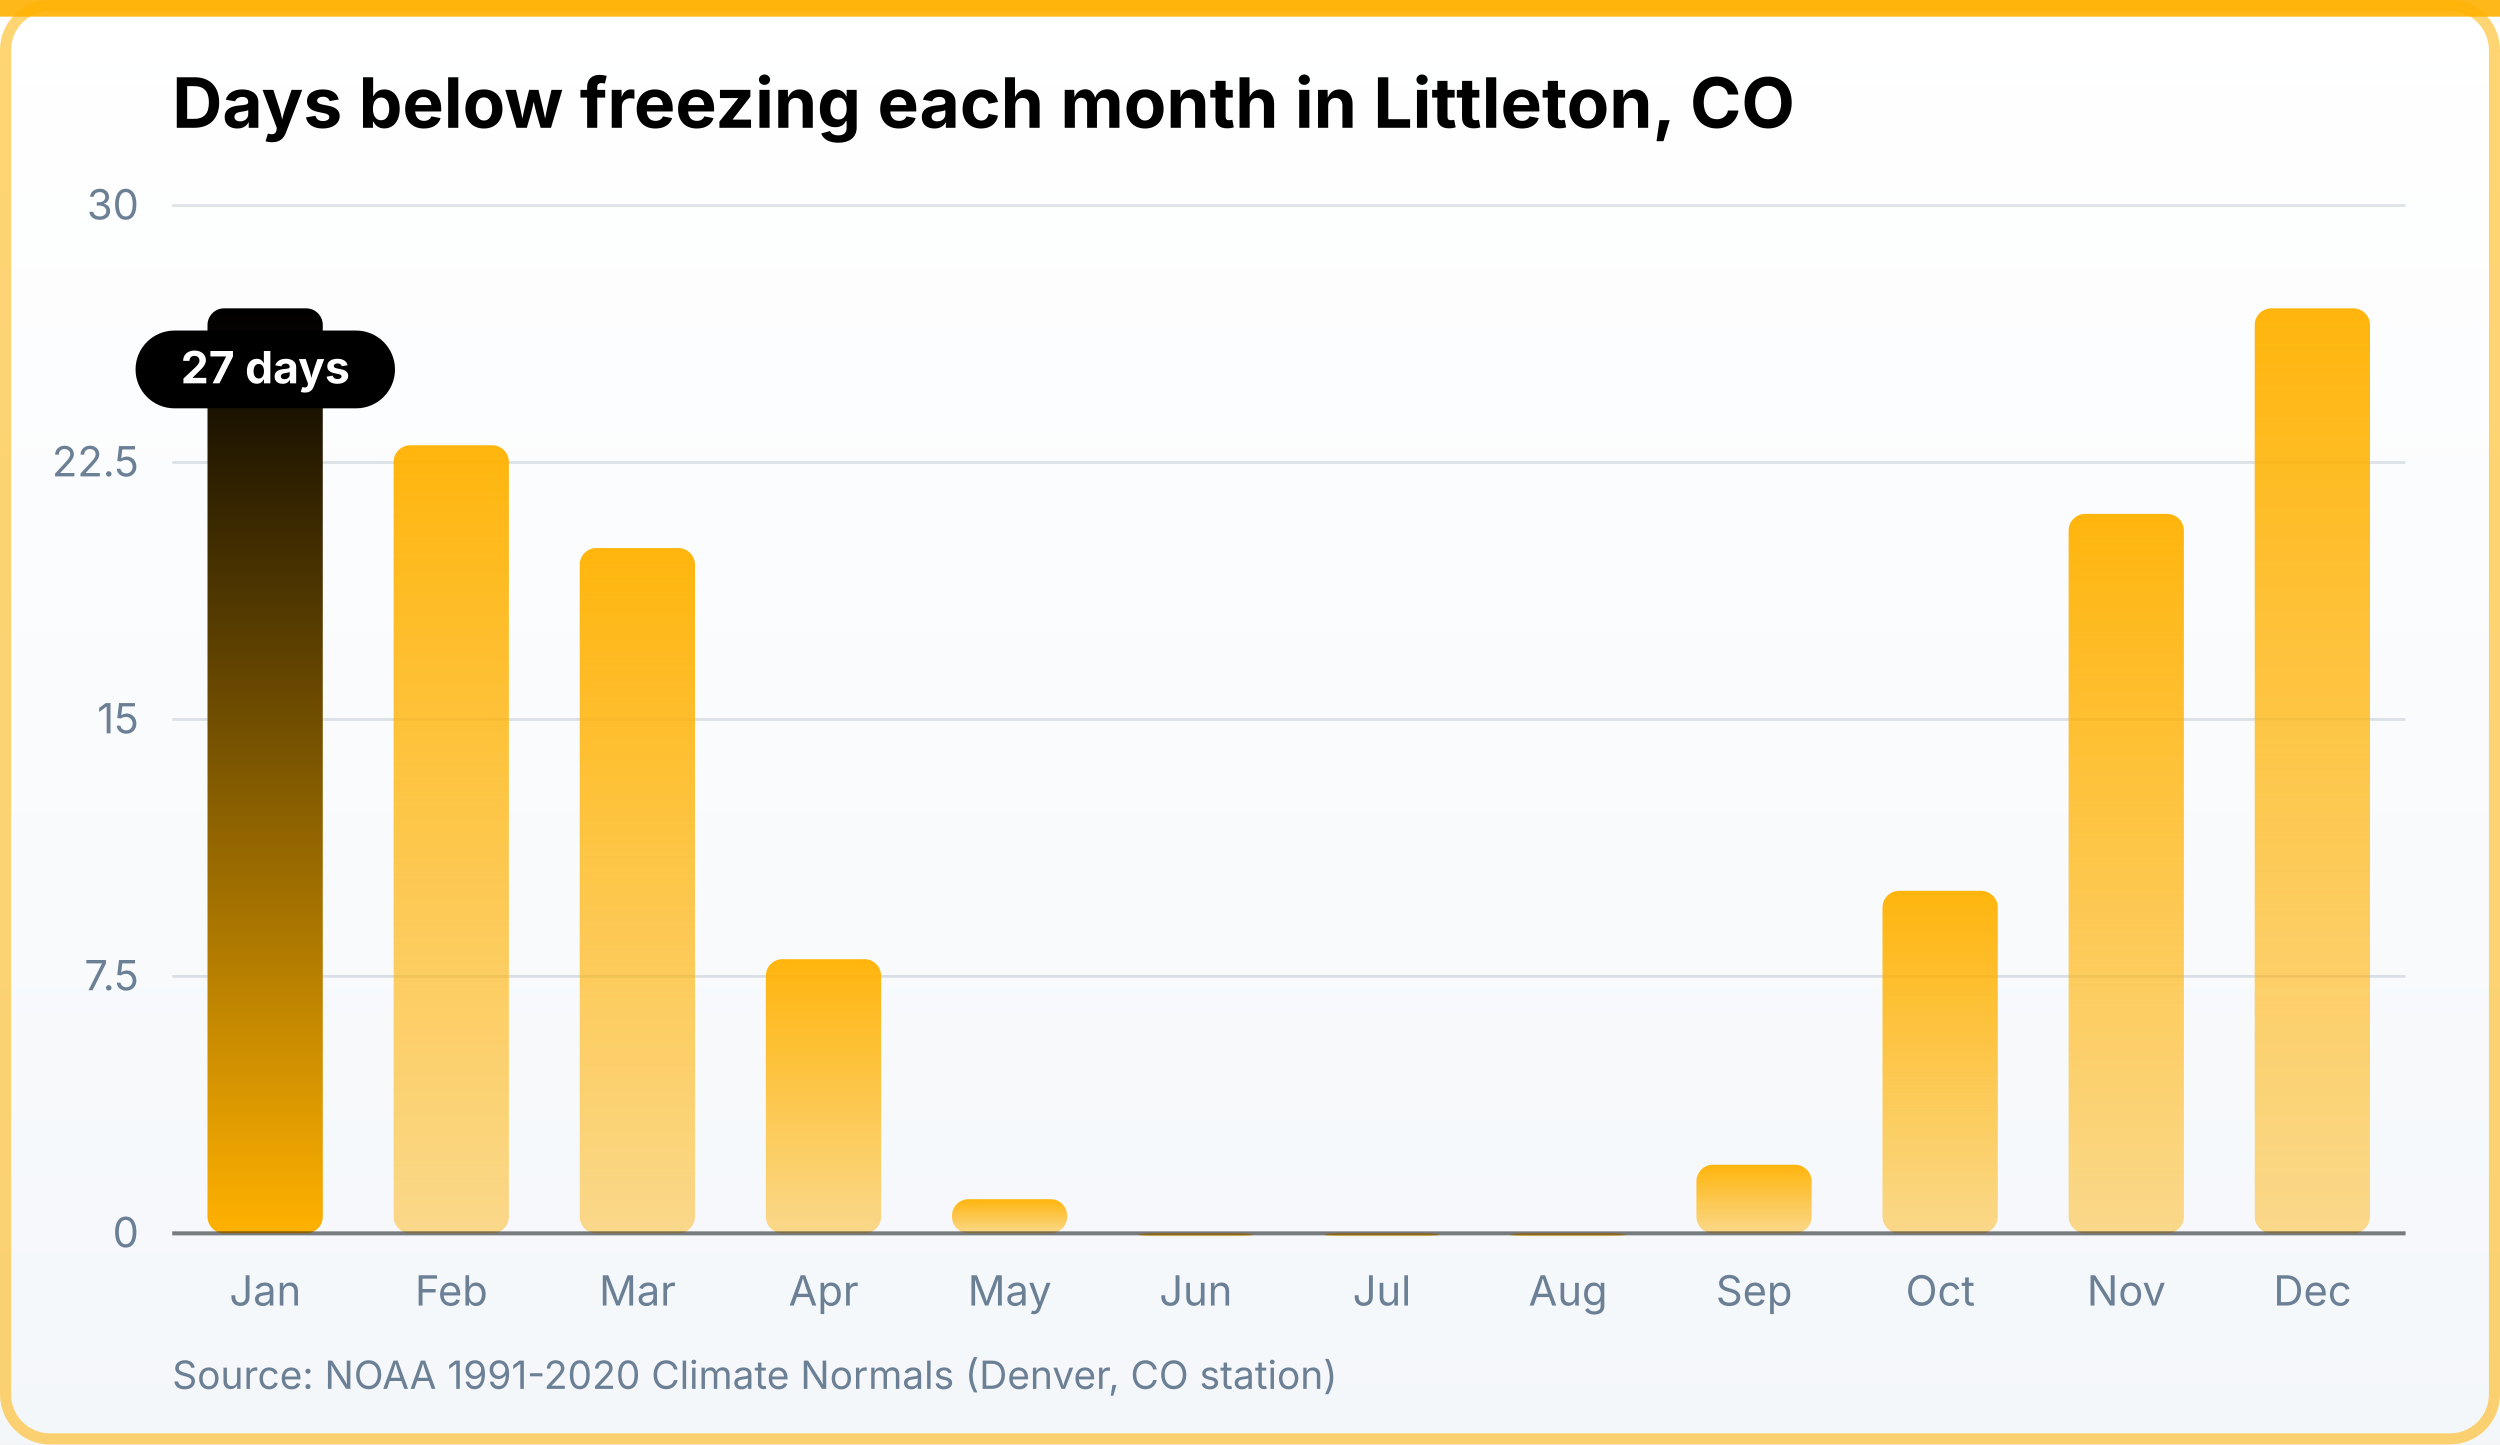
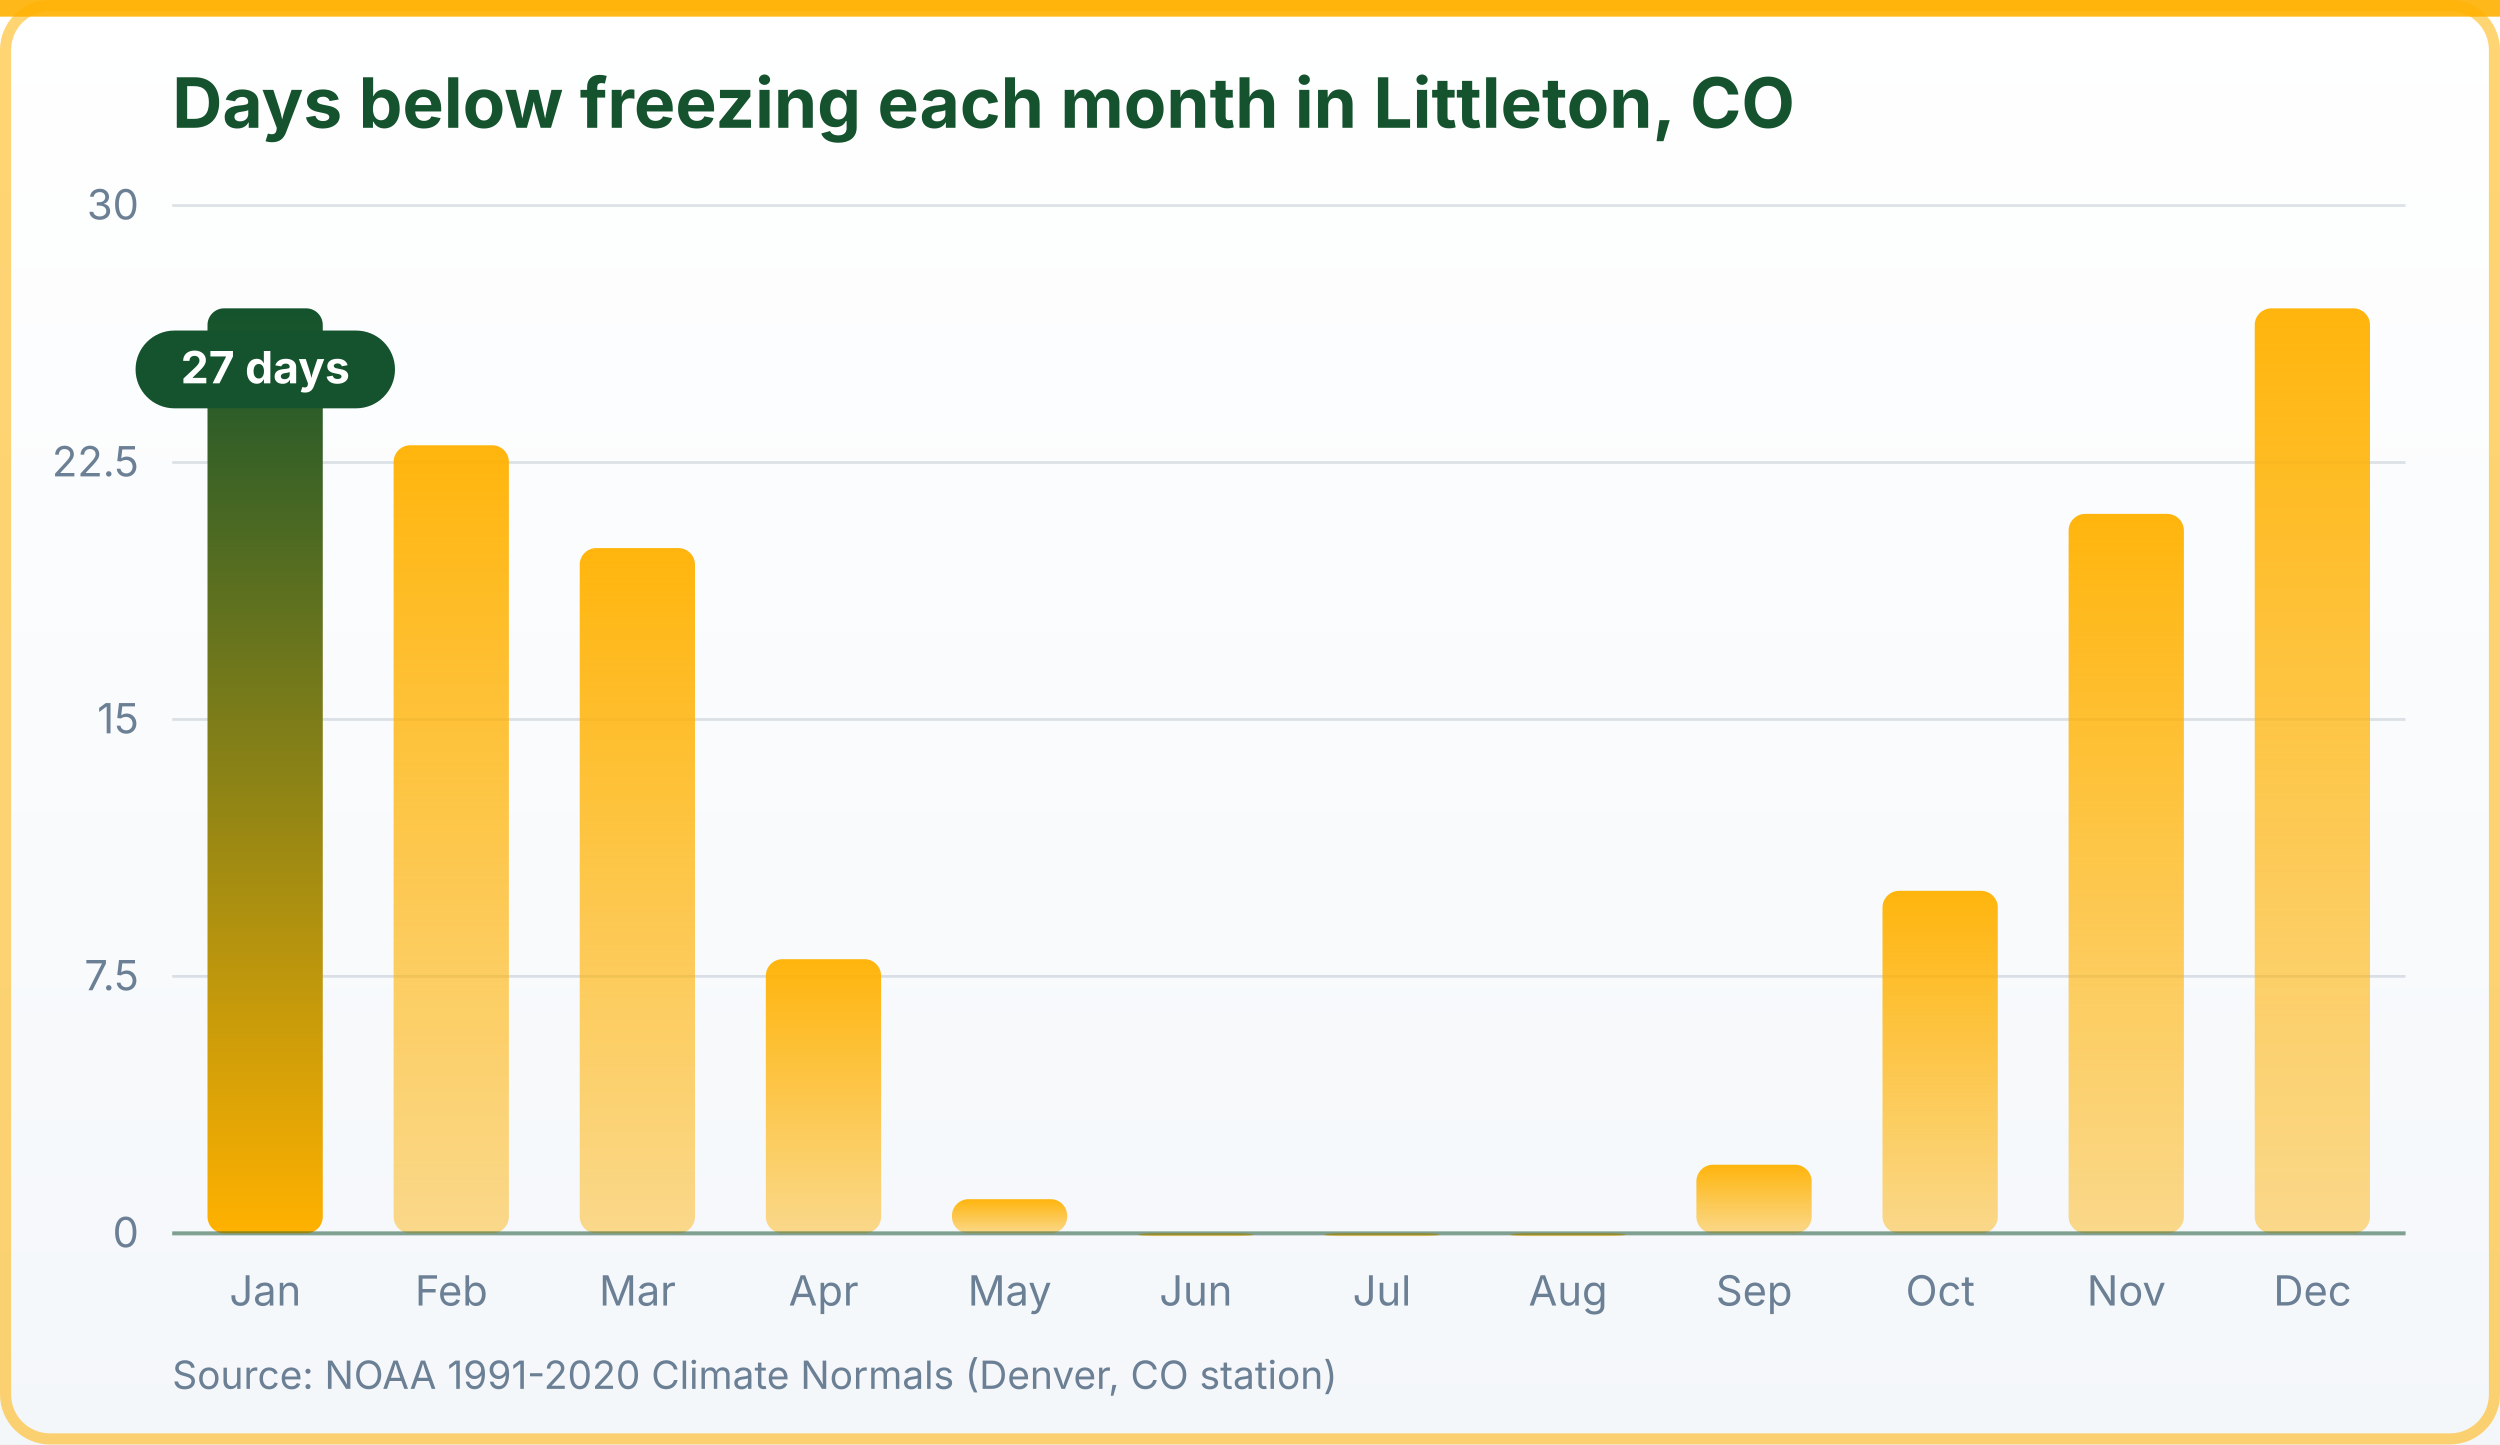
<svg xmlns="http://www.w3.org/2000/svg" viewBox="0 0 900 520" width="900" height="520" role="img">
  <defs>
    <linearGradient id="cbg" x1="0" y1="0" x2="0" y2="1">
      <stop offset="0" stop-color="#ffffff" />
      <stop offset="1" stop-color="#f4f7fa" />
    </linearGradient>
    <linearGradient id="barg" x1="0" y1="0" x2="0" y2="1">
      <stop offset="0" stop-color="#FFB100" stop-opacity=".95" />
      <stop offset="1" stop-color="#FFB100" stop-opacity=".45" />
    </linearGradient>
    <linearGradient id="barp" x1="0" y1="0" x2="0" y2="1">
-       <stop offset="0" stop-color="#000000" />
+       <stop offset="0" stop-color="#14532D" />
      <stop offset="1" stop-color="#FFB100" />
    </linearGradient>
  </defs>
  <rect width="900" height="520" fill="url(#cbg)" />
  <rect x="0" y="0" width="900" height="6" fill="#FFB100" fill-opacity=".9" />
-   <text x="62" y="46" font-family="system-ui,-apple-system,Segoe UI,sans-serif" font-size="25" font-weight="700" fill="#000000">Days below freezing each month in Littleton, CO</text>
+   <text x="62" y="46" font-family="system-ui,-apple-system,Segoe UI,sans-serif" font-size="25" font-weight="700" fill="#14532D">Days below freezing each month in Littleton, CO</text>
  <line x1="62" y1="444" x2="866" y2="444" stroke="#6b7f95" stroke-opacity=".22" stroke-width="1" />
  <text x="50" y="449" text-anchor="end" font-family="system-ui,-apple-system,Segoe UI,sans-serif" font-size="15" fill="#6b7f95">0</text>
  <line x1="62" y1="351.5" x2="866" y2="351.5" stroke="#6b7f95" stroke-opacity=".22" stroke-width="1" />
  <text x="50" y="356.5" text-anchor="end" font-family="system-ui,-apple-system,Segoe UI,sans-serif" font-size="15" fill="#6b7f95">7.5</text>
  <line x1="62" y1="259" x2="866" y2="259" stroke="#6b7f95" stroke-opacity=".22" stroke-width="1" />
  <text x="50" y="264" text-anchor="end" font-family="system-ui,-apple-system,Segoe UI,sans-serif" font-size="15" fill="#6b7f95">15</text>
  <line x1="62" y1="166.5" x2="866" y2="166.5" stroke="#6b7f95" stroke-opacity=".22" stroke-width="1" />
  <text x="50" y="171.5" text-anchor="end" font-family="system-ui,-apple-system,Segoe UI,sans-serif" font-size="15" fill="#6b7f95">22.5</text>
  <line x1="62" y1="74" x2="866" y2="74" stroke="#6b7f95" stroke-opacity=".22" stroke-width="1" />
  <text x="50" y="79" text-anchor="end" font-family="system-ui,-apple-system,Segoe UI,sans-serif" font-size="15" fill="#6b7f95">30</text>
  <rect x="74.7" y="111" width="41.5" height="333" rx="6" fill="url(#barp)" />
  <text x="95.5" y="470" text-anchor="middle" font-family="system-ui,-apple-system,Segoe UI,sans-serif" font-size="15" fill="#6b7f95">Jan</text>
  <rect x="141.7" y="160.3" width="41.5" height="283.7" rx="6" fill="url(#barg)" />
  <text x="162.5" y="470" text-anchor="middle" font-family="system-ui,-apple-system,Segoe UI,sans-serif" font-size="15" fill="#6b7f95">Feb</text>
  <rect x="208.7" y="197.3" width="41.5" height="246.7" rx="6" fill="url(#barg)" />
  <text x="229.5" y="470" text-anchor="middle" font-family="system-ui,-apple-system,Segoe UI,sans-serif" font-size="15" fill="#6b7f95">Mar</text>
  <rect x="275.7" y="345.3" width="41.5" height="98.7" rx="6" fill="url(#barg)" />
  <text x="296.5" y="470" text-anchor="middle" font-family="system-ui,-apple-system,Segoe UI,sans-serif" font-size="15" fill="#6b7f95">Apr</text>
  <rect x="342.7" y="431.7" width="41.5" height="12.3" rx="6" fill="url(#barg)" />
  <text x="363.5" y="470" text-anchor="middle" font-family="system-ui,-apple-system,Segoe UI,sans-serif" font-size="15" fill="#6b7f95">May</text>
  <rect x="409.7" y="444" width="41.5" height="1" rx="6" fill="url(#barg)" />
  <text x="430.5" y="470" text-anchor="middle" font-family="system-ui,-apple-system,Segoe UI,sans-serif" font-size="15" fill="#6b7f95">Jun</text>
  <rect x="476.7" y="444" width="41.5" height="1" rx="6" fill="url(#barg)" />
  <text x="497.5" y="470" text-anchor="middle" font-family="system-ui,-apple-system,Segoe UI,sans-serif" font-size="15" fill="#6b7f95">Jul</text>
  <rect x="543.7" y="444" width="41.5" height="1" rx="6" fill="url(#barg)" />
  <text x="564.5" y="470" text-anchor="middle" font-family="system-ui,-apple-system,Segoe UI,sans-serif" font-size="15" fill="#6b7f95">Aug</text>
  <rect x="610.7" y="419.3" width="41.5" height="24.7" rx="6" fill="url(#barg)" />
  <text x="631.5" y="470" text-anchor="middle" font-family="system-ui,-apple-system,Segoe UI,sans-serif" font-size="15" fill="#6b7f95">Sep</text>
  <rect x="677.7" y="320.7" width="41.5" height="123.3" rx="6" fill="url(#barg)" />
  <text x="698.5" y="470" text-anchor="middle" font-family="system-ui,-apple-system,Segoe UI,sans-serif" font-size="15" fill="#6b7f95">Oct</text>
  <rect x="744.7" y="185" width="41.5" height="259" rx="6" fill="url(#barg)" />
  <text x="765.5" y="470" text-anchor="middle" font-family="system-ui,-apple-system,Segoe UI,sans-serif" font-size="15" fill="#6b7f95">Nov</text>
  <rect x="811.7" y="111" width="41.5" height="333" rx="6" fill="url(#barg)" />
  <text x="832.5" y="470" text-anchor="middle" font-family="system-ui,-apple-system,Segoe UI,sans-serif" font-size="15" fill="#6b7f95">Dec</text>
-   <rect x="48.8" y="119" width="93.4" height="28" rx="14" fill="#000000" />
+   <rect x="48.8" y="119" width="93.4" height="28" rx="14" fill="#14532D" />
  <text x="95.5" y="138" text-anchor="middle" font-family="system-ui,-apple-system,Segoe UI,sans-serif" font-size="16" font-weight="700" fill="#ffffff">27 days</text>
-   <line x1="62" y1="444" x2="866" y2="444" stroke="#000000" stroke-opacity=".45" stroke-width="1.5" />
+   <line x1="62" y1="444" x2="866" y2="444" stroke="#14532D" stroke-opacity=".45" stroke-width="1.5" />
  <text x="62" y="500" font-family="system-ui,-apple-system,Segoe UI,sans-serif" font-size="14" fill="#6b7f95">Source: NOAA 1991-2020 Climate Normals (Denver, CO station)</text>
  <rect x="2" y="2" width="896" height="516" rx="16" fill="none" stroke="#FFB100" stroke-opacity=".55" stroke-width="4" />
</svg>
